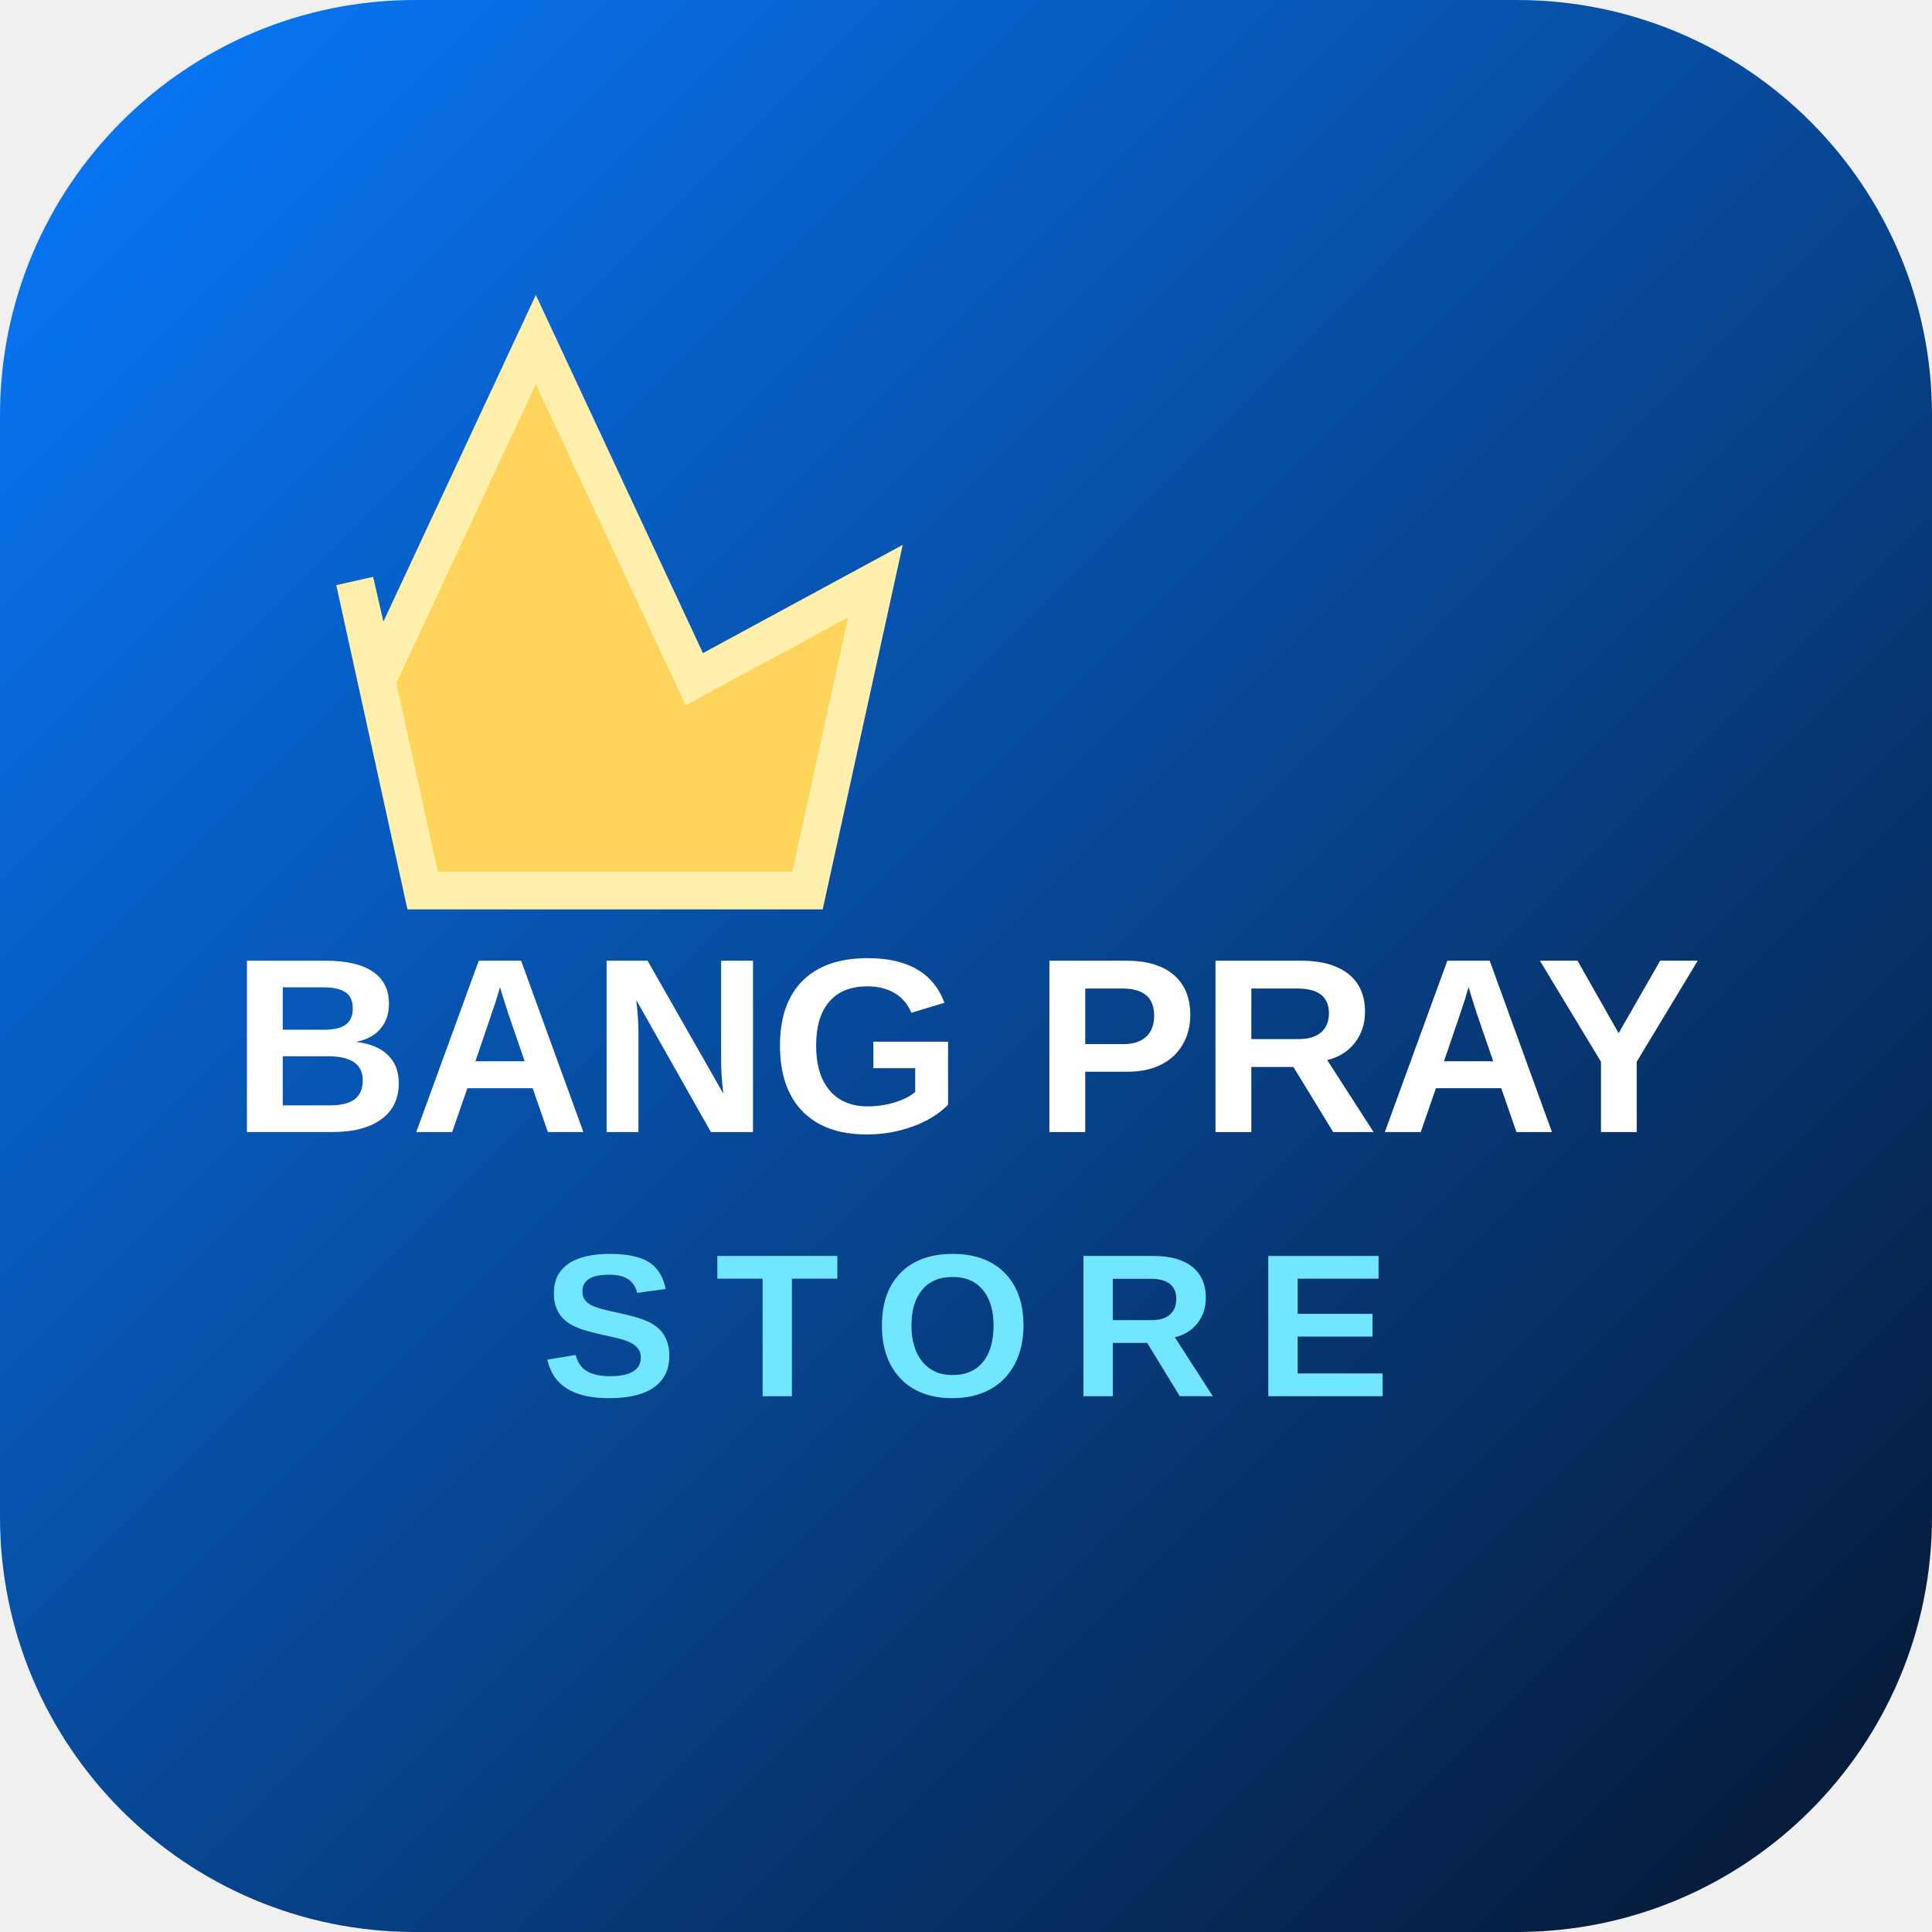
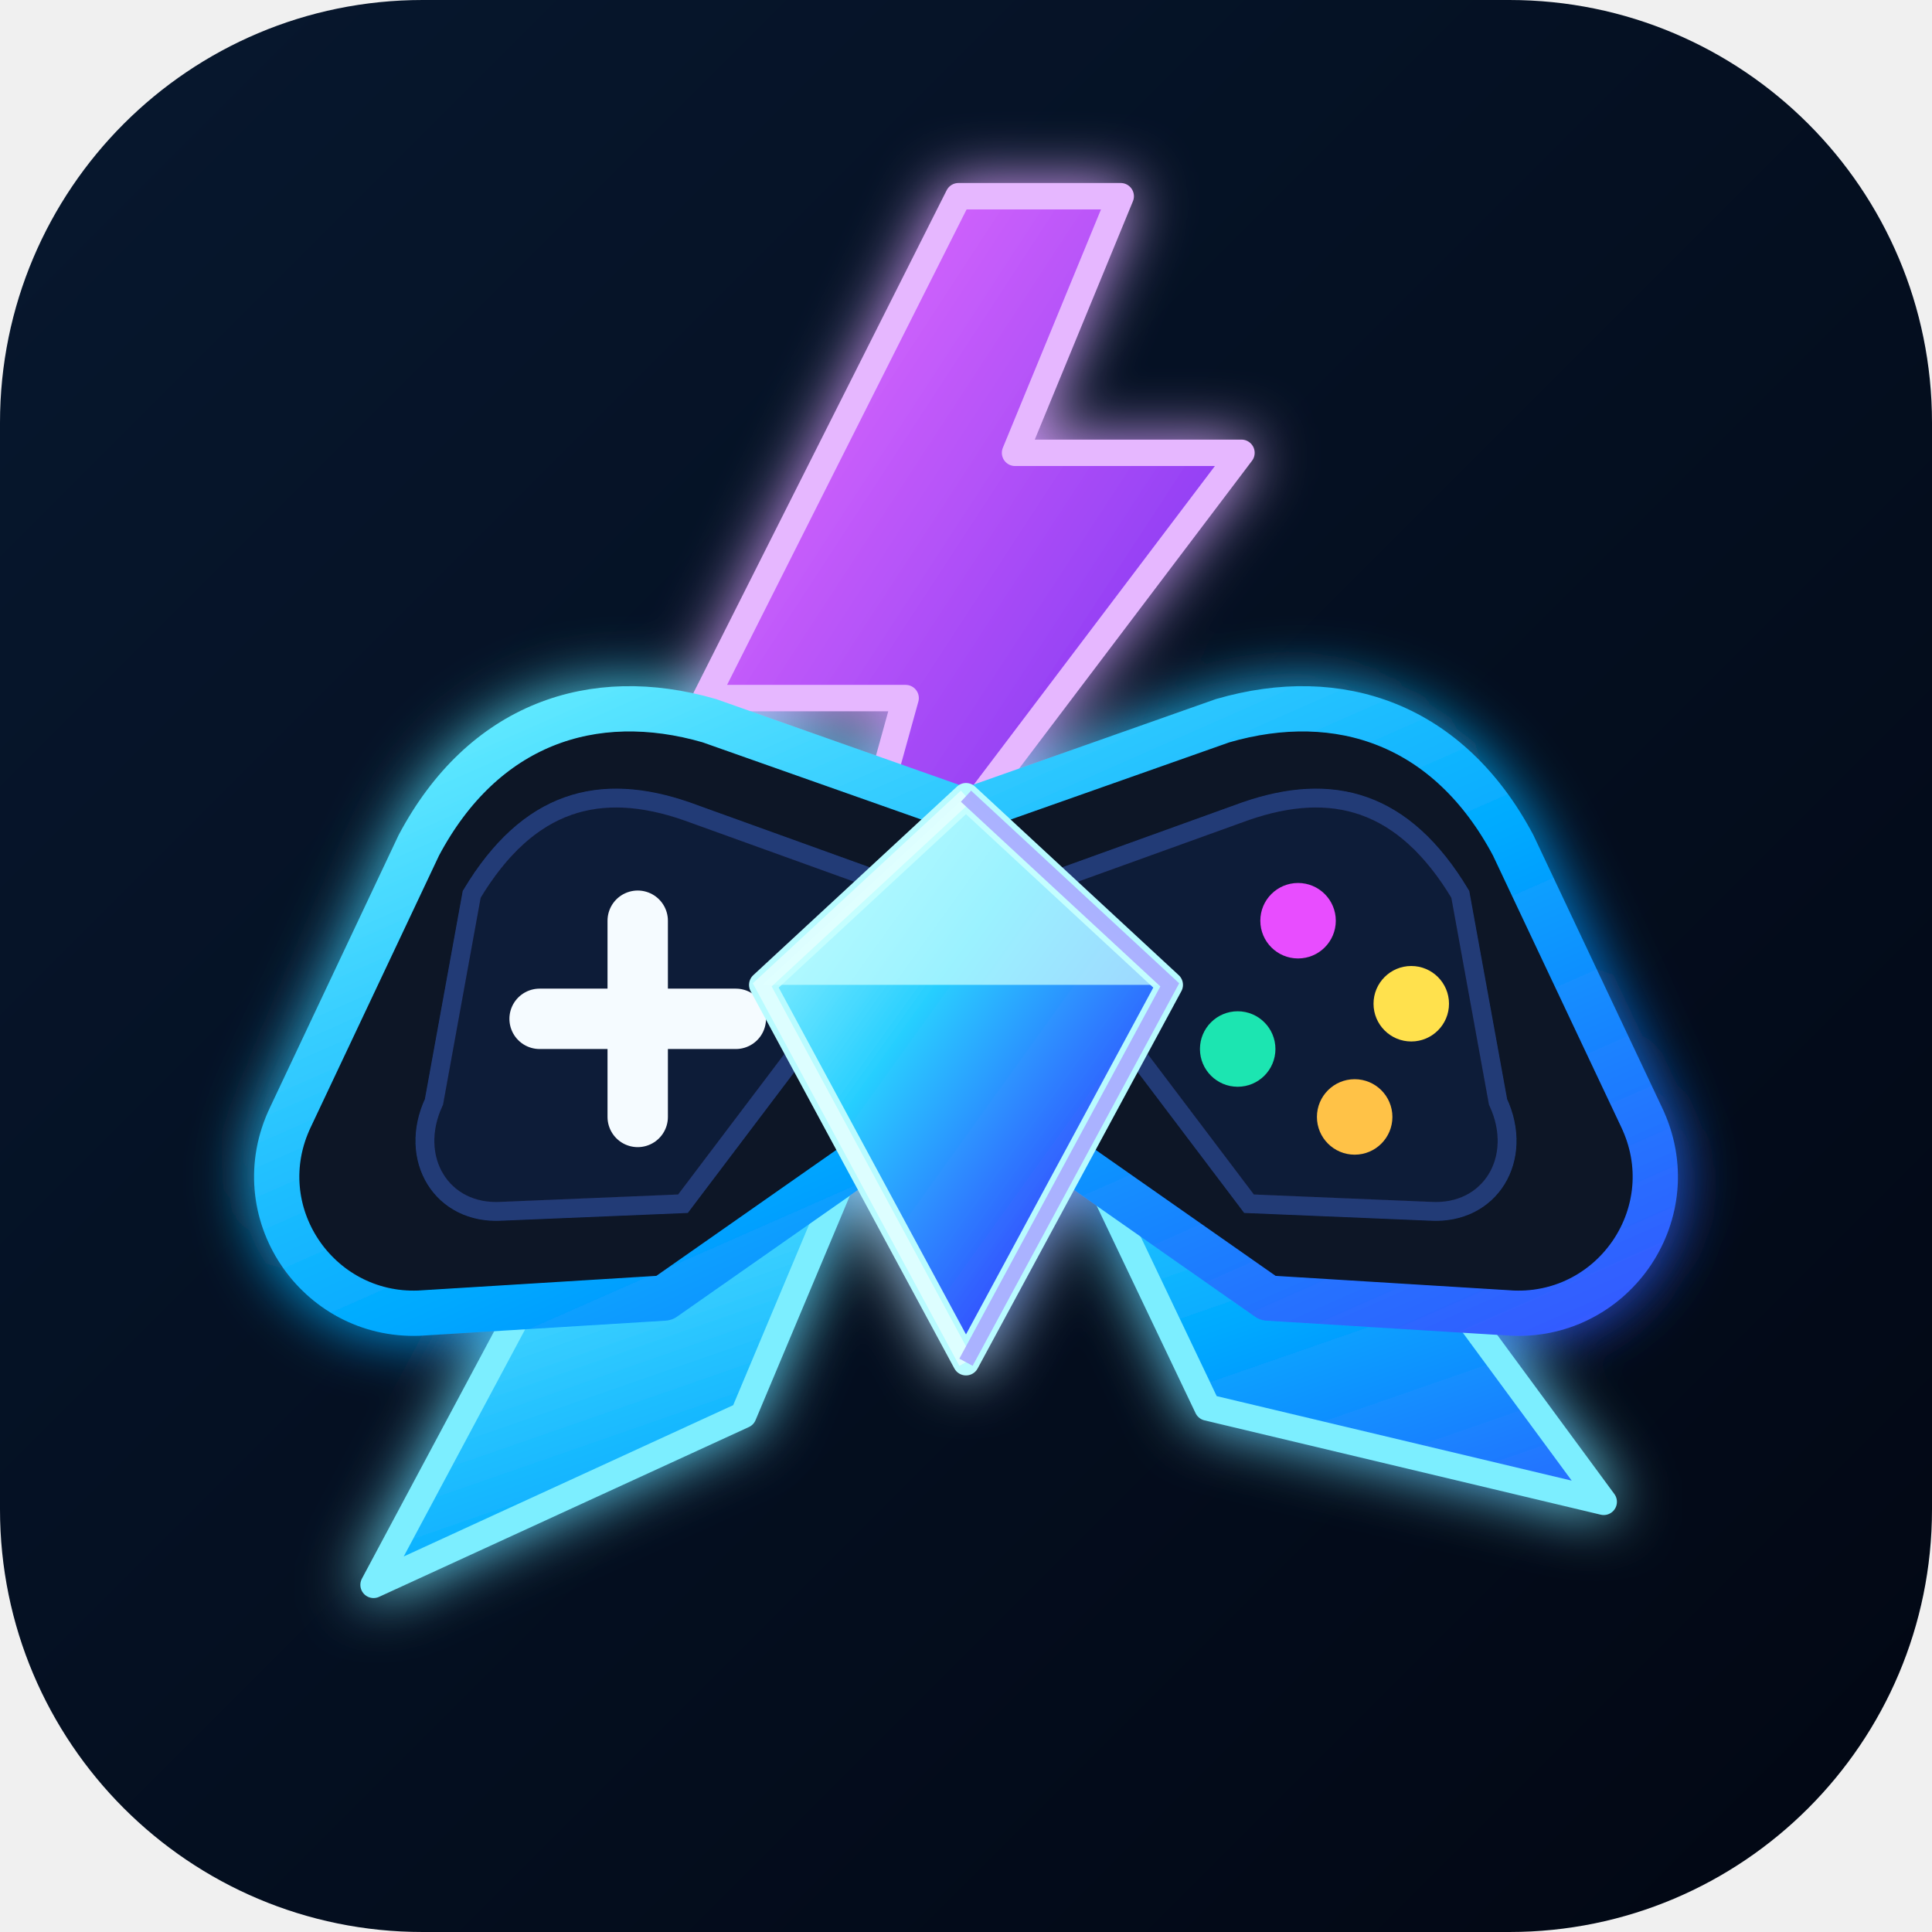
<svg xmlns="http://www.w3.org/2000/svg" viewBox="0 0 512 512">
  <defs>
-     <linearGradient id="g" x2="1" y2="1">
-       <stop stop-color="#087bff" />
-       <stop offset="1" stop-color="#06152e" />
+     <linearGradient id="bg" x1="0" y1="0" x2="1" y2="1">
+       <stop stop-color="#07182f" />
+       <stop offset="1" stop-color="#020713" />
    </linearGradient>
+     <linearGradient id="cyan" x1="0" y1="0" x2="1" y2="1">
+       <stop stop-color="#70f4ff" />
+       <stop offset=".55" stop-color="#00a9ff" />
+       <stop offset="1" stop-color="#3658ff" />
+     </linearGradient>
+     <linearGradient id="violet" x1="0" y1="0" x2="1" y2="1">
+       <stop stop-color="#ef74ff" />
+       <stop offset="1" stop-color="#6425ef" />
+     </linearGradient>
+     <linearGradient id="gem" x1="0" y1="0" x2="1" y2="1">
+       <stop stop-color="#b8ffff" />
+       <stop offset=".38" stop-color="#28cfff" />
+       <stop offset=".72" stop-color="#3158ff" />
+       <stop offset="1" stop-color="#a52dff" />
+     </linearGradient>
+     <filter id="glow" x="-40%" y="-40%" width="180%" height="180%">
+       <feGaussianBlur stdDeviation="8" result="b" />
+       <feMerge>
+         <feMergeNode in="b" />
+         <feMergeNode in="SourceGraphic" />
+       </feMerge>
+     </filter>
  </defs>
-   <rect width="512" height="512" rx="110" fill="url(#g)" />
-   <path d="M100 180l42-90 42 90 48-26-18 82H112l-18-82z" fill="#ffd45a" stroke="#fff0ae" stroke-width="10" />
-   <text x="256" y="300" font-family="Arial,sans-serif" font-size="66" font-weight="900" text-anchor="middle" fill="white">BANG PRAY</text>
-   <text x="256" y="370" font-family="Arial,sans-serif" font-size="54" font-weight="900" letter-spacing="10" text-anchor="middle" fill="#72e6ff">STORE</text>
+   <rect width="512" height="512" rx="112" fill="url(#bg)" />
+   <g filter="url(#glow)">
+     <path d="M254 52 187 185h53l-23 83 112-148h-60l28-68z" fill="url(#violet)" stroke="#e6b7ff" stroke-width="7" stroke-linejoin="round" />
+     <path d="m153 319-54 101 98-45 29-69zM358 307l67 91-105-25-31-65z" fill="url(#cyan)" stroke="#7beeff" stroke-width="7" stroke-linejoin="round" />
+     <path d="M111 224c17-32 46-42 77-33l68 24 68-24c31-9 60 1 77 33l34 72c12 25-7 53-34 52l-65-4-80-56-80 56-65 4c-27 1-46-27-34-52z" fill="#071426" stroke="url(#cyan)" stroke-width="12" stroke-linejoin="round" />
+     <path d="M125 237c15-25 34-30 57-22l61 22-62 82-48 2c-16 1-25-14-18-29zM387 237c-15-25-34-30-57-22l-61 22 62 82 48 2c16 1 25-14 18-29z" fill="#101c39" stroke="#243b76" stroke-width="5" />
+     <path d="M169 244v52m-26-26h52" stroke="#f5fbff" stroke-width="16" stroke-linecap="round" />
+     <circle cx="344" cy="244" r="10" fill="#e84dff" />
+     <circle cx="374" cy="266" r="10" fill="#ffe14d" />
+     <circle cx="328" cy="278" r="10" fill="#1ee5b1" />
+     <circle cx="359" cy="296" r="10" fill="#ffc247" />
+     <path d="m256 211 54 50-54 100-54-100z" fill="url(#gem)" stroke="#b9fbff" stroke-width="7" stroke-linejoin="round" />
+     <path d="m202 261 54 0 54 0-54-50z" fill="#c8ffff" opacity=".72" />
+     <path d="m256 211-54 50 54 100" fill="none" stroke="#e6ffff" stroke-width="4" opacity=".8" />
+     <path d="m256 211 54 50-54 100" fill="none" stroke="#a9aaff" stroke-width="4" opacity=".9" />
+   </g>
</svg>
